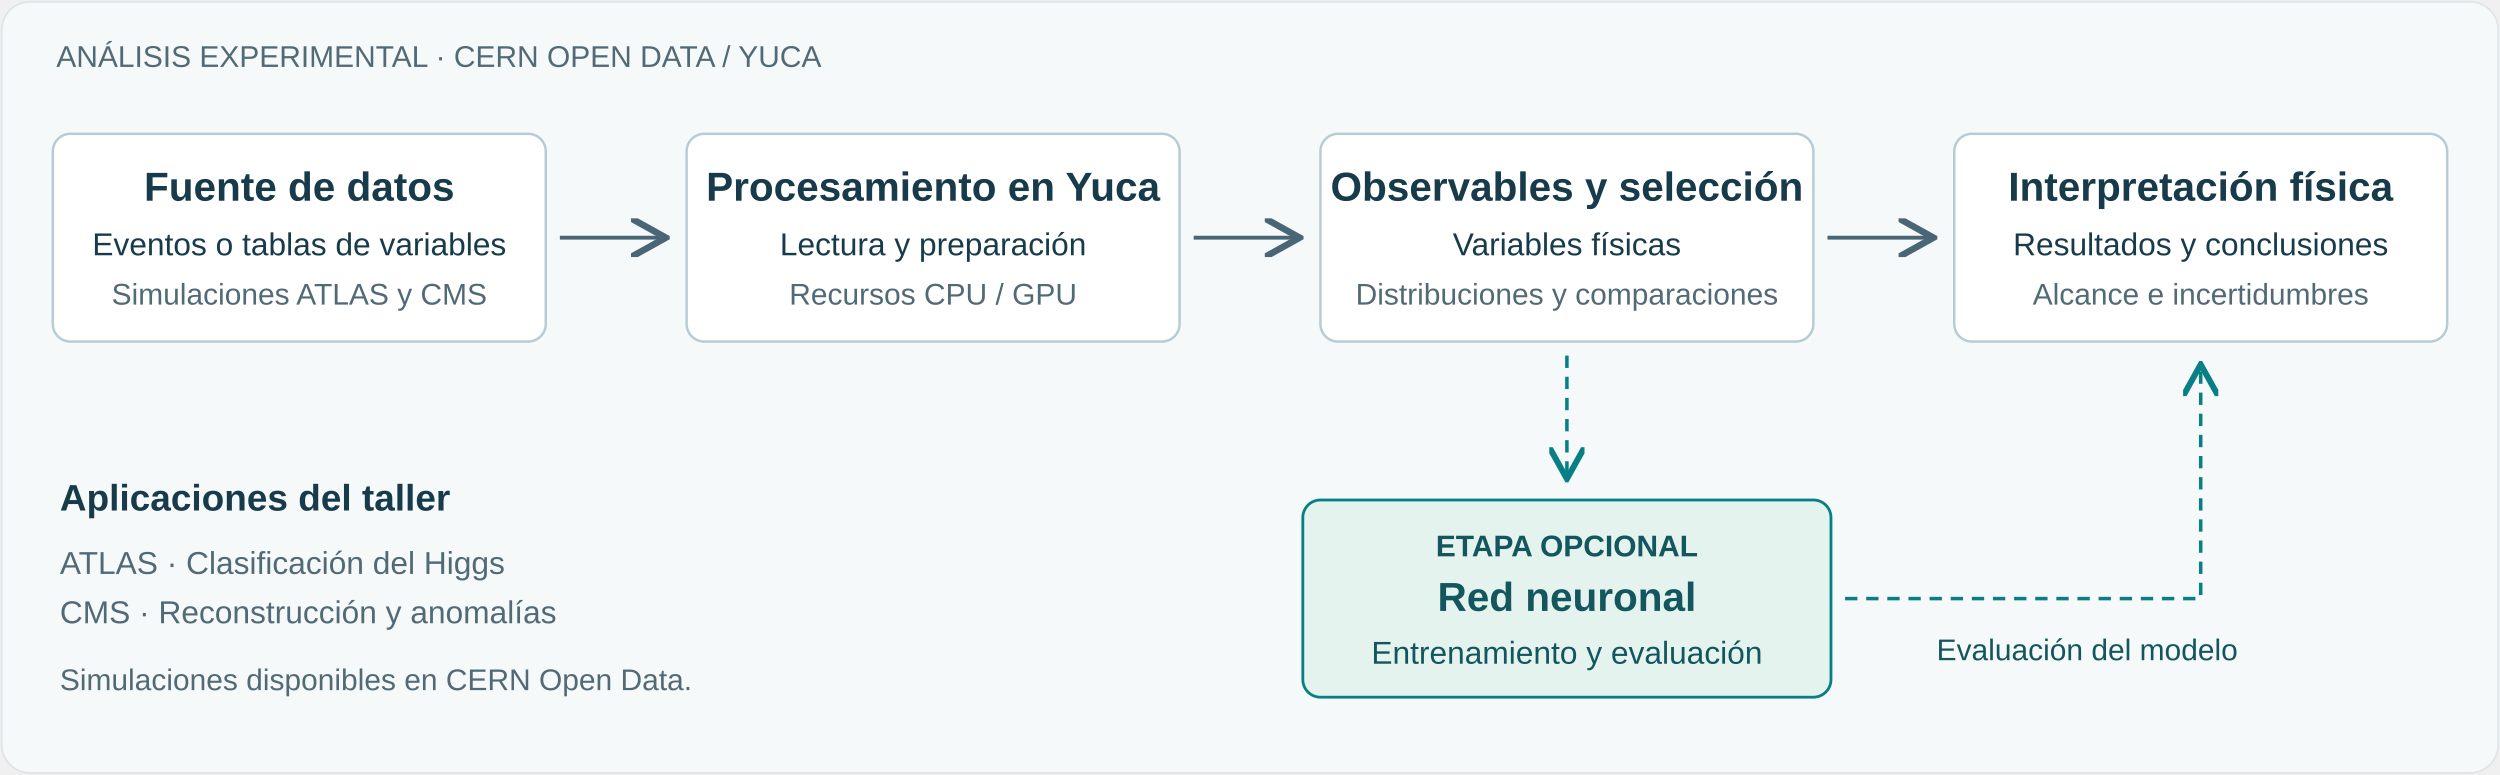
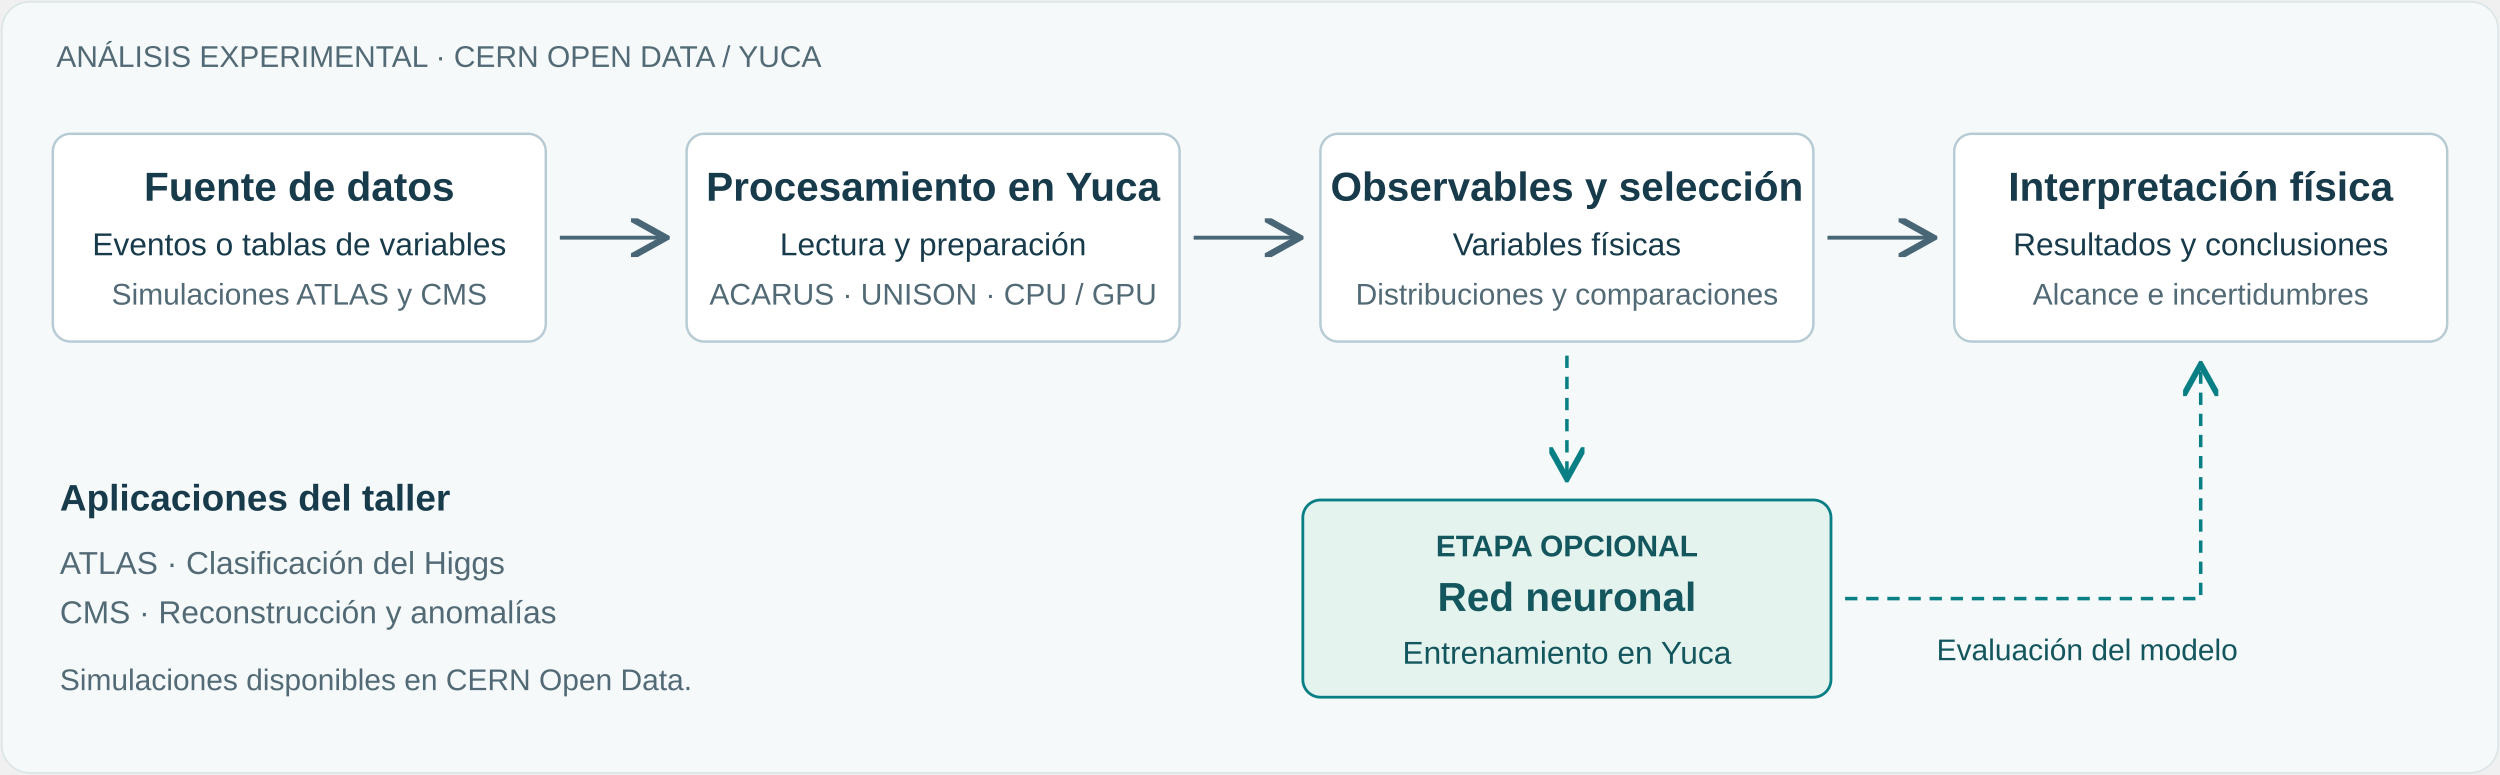
<svg xmlns="http://www.w3.org/2000/svg" width="1420" height="440" viewBox="0 0 1420 440" role="img" aria-labelledby="flow-title flow-desc">
  <defs>
    <marker id="arrow" markerWidth="10" markerHeight="10" refX="8" refY="5" orient="auto">
      <path d="M0 0 L9 5 L0 10" fill="none" stroke="#486676" stroke-width="1.7" />
    </marker>
    <marker id="teal-arrow" markerWidth="10" markerHeight="10" refX="8" refY="5" orient="auto">
      <path d="M0 0 L9 5 L0 10" fill="none" stroke="#087f85" stroke-width="1.7" />
    </marker>
  </defs>
  <rect x="1" y="1" width="1418" height="438" rx="16" fill="#f6f9fa" stroke="#dce5e7" />
  <g font-family="Segoe UI, Arial, sans-serif">
    <text x="32" y="38" font-size="17" fill="#526a75">ANÁLISIS EXPERIMENTAL · CERN OPEN DATA / YUCA</text>
    <g fill="#fff" stroke="#b7cbd4" stroke-width="1.4">
      <rect x="30" y="76" width="280" height="118" rx="10" />
      <rect x="390" y="76" width="280" height="118" rx="10" />
      <rect x="750" y="76" width="280" height="118" rx="10" />
      <rect x="1110" y="76" width="280" height="118" rx="10" />
    </g>
    <g text-anchor="middle" fill="#183b4c">
      <text x="170" y="114" font-size="23" font-weight="600">Fuente de datos</text>
      <text x="170" y="145" font-size="18">Eventos o tablas de variables</text>
      <text x="170" y="173" font-size="17" fill="#526a75">Simulaciones ATLAS y CMS</text>
      <text x="530" y="114" font-size="23" font-weight="600">Procesamiento en Yuca</text>
      <text x="530" y="145" font-size="18">Lectura y preparación</text>
-       <text x="530" y="173" font-size="17" fill="#526a75">Recursos CPU / GPU</text>
+       <text x="530" y="173" font-size="17" fill="#526a75">ACARUS · UNISON · CPU / GPU</text>
      <text x="890" y="114" font-size="23" font-weight="600">Observables y selección</text>
      <text x="890" y="145" font-size="18">Variables físicas</text>
      <text x="890" y="173" font-size="17" fill="#526a75">Distribuciones y comparaciones</text>
      <text x="1250" y="114" font-size="23" font-weight="600">Interpretación física</text>
      <text x="1250" y="145" font-size="18">Resultados y conclusiones</text>
      <text x="1250" y="173" font-size="17" fill="#526a75">Alcance e incertidumbres</text>
    </g>
    <g fill="none" stroke="#486676" stroke-width="2.2" marker-end="url(#arrow)">
      <path d="M318 135 H376" />
      <path d="M678 135 H736" />
      <path d="M1038 135 H1096" />
    </g>
    <rect x="740" y="284" width="300" height="112" rx="10" fill="#e5f3ef" stroke="#087f85" stroke-width="1.6" />
    <g text-anchor="middle" fill="#13565d">
      <text x="890" y="316" font-size="17" font-weight="600">ETAPA OPCIONAL</text>
      <text x="890" y="347" font-size="23" font-weight="600">Red neuronal</text>
-       <text x="890" y="377" font-size="18">Entrenamiento y evaluación</text>
+       <text x="890" y="377" font-size="18">Entrenamiento en Yuca</text>
    </g>
    <g fill="none" stroke="#087f85" stroke-width="2" stroke-dasharray="7 5" marker-end="url(#teal-arrow)">
      <path d="M890 202 V270" />
      <path d="M1048 340 H1250 V209" />
    </g>
    <text x="1100" y="375" font-size="17" fill="#13565d">Evaluación del modelo</text>
    <text x="34" y="290" font-size="21" font-weight="600" fill="#183b4c">Aplicaciones del taller</text>
    <text x="34" y="326" font-size="18" fill="#526a75">ATLAS · Clasificación del Higgs</text>
    <text x="34" y="354" font-size="18" fill="#526a75">CMS · Reconstrucción y anomalías</text>
    <text x="34" y="392" font-size="17" fill="#526a75">Simulaciones disponibles en CERN Open Data.</text>
  </g>
</svg>
